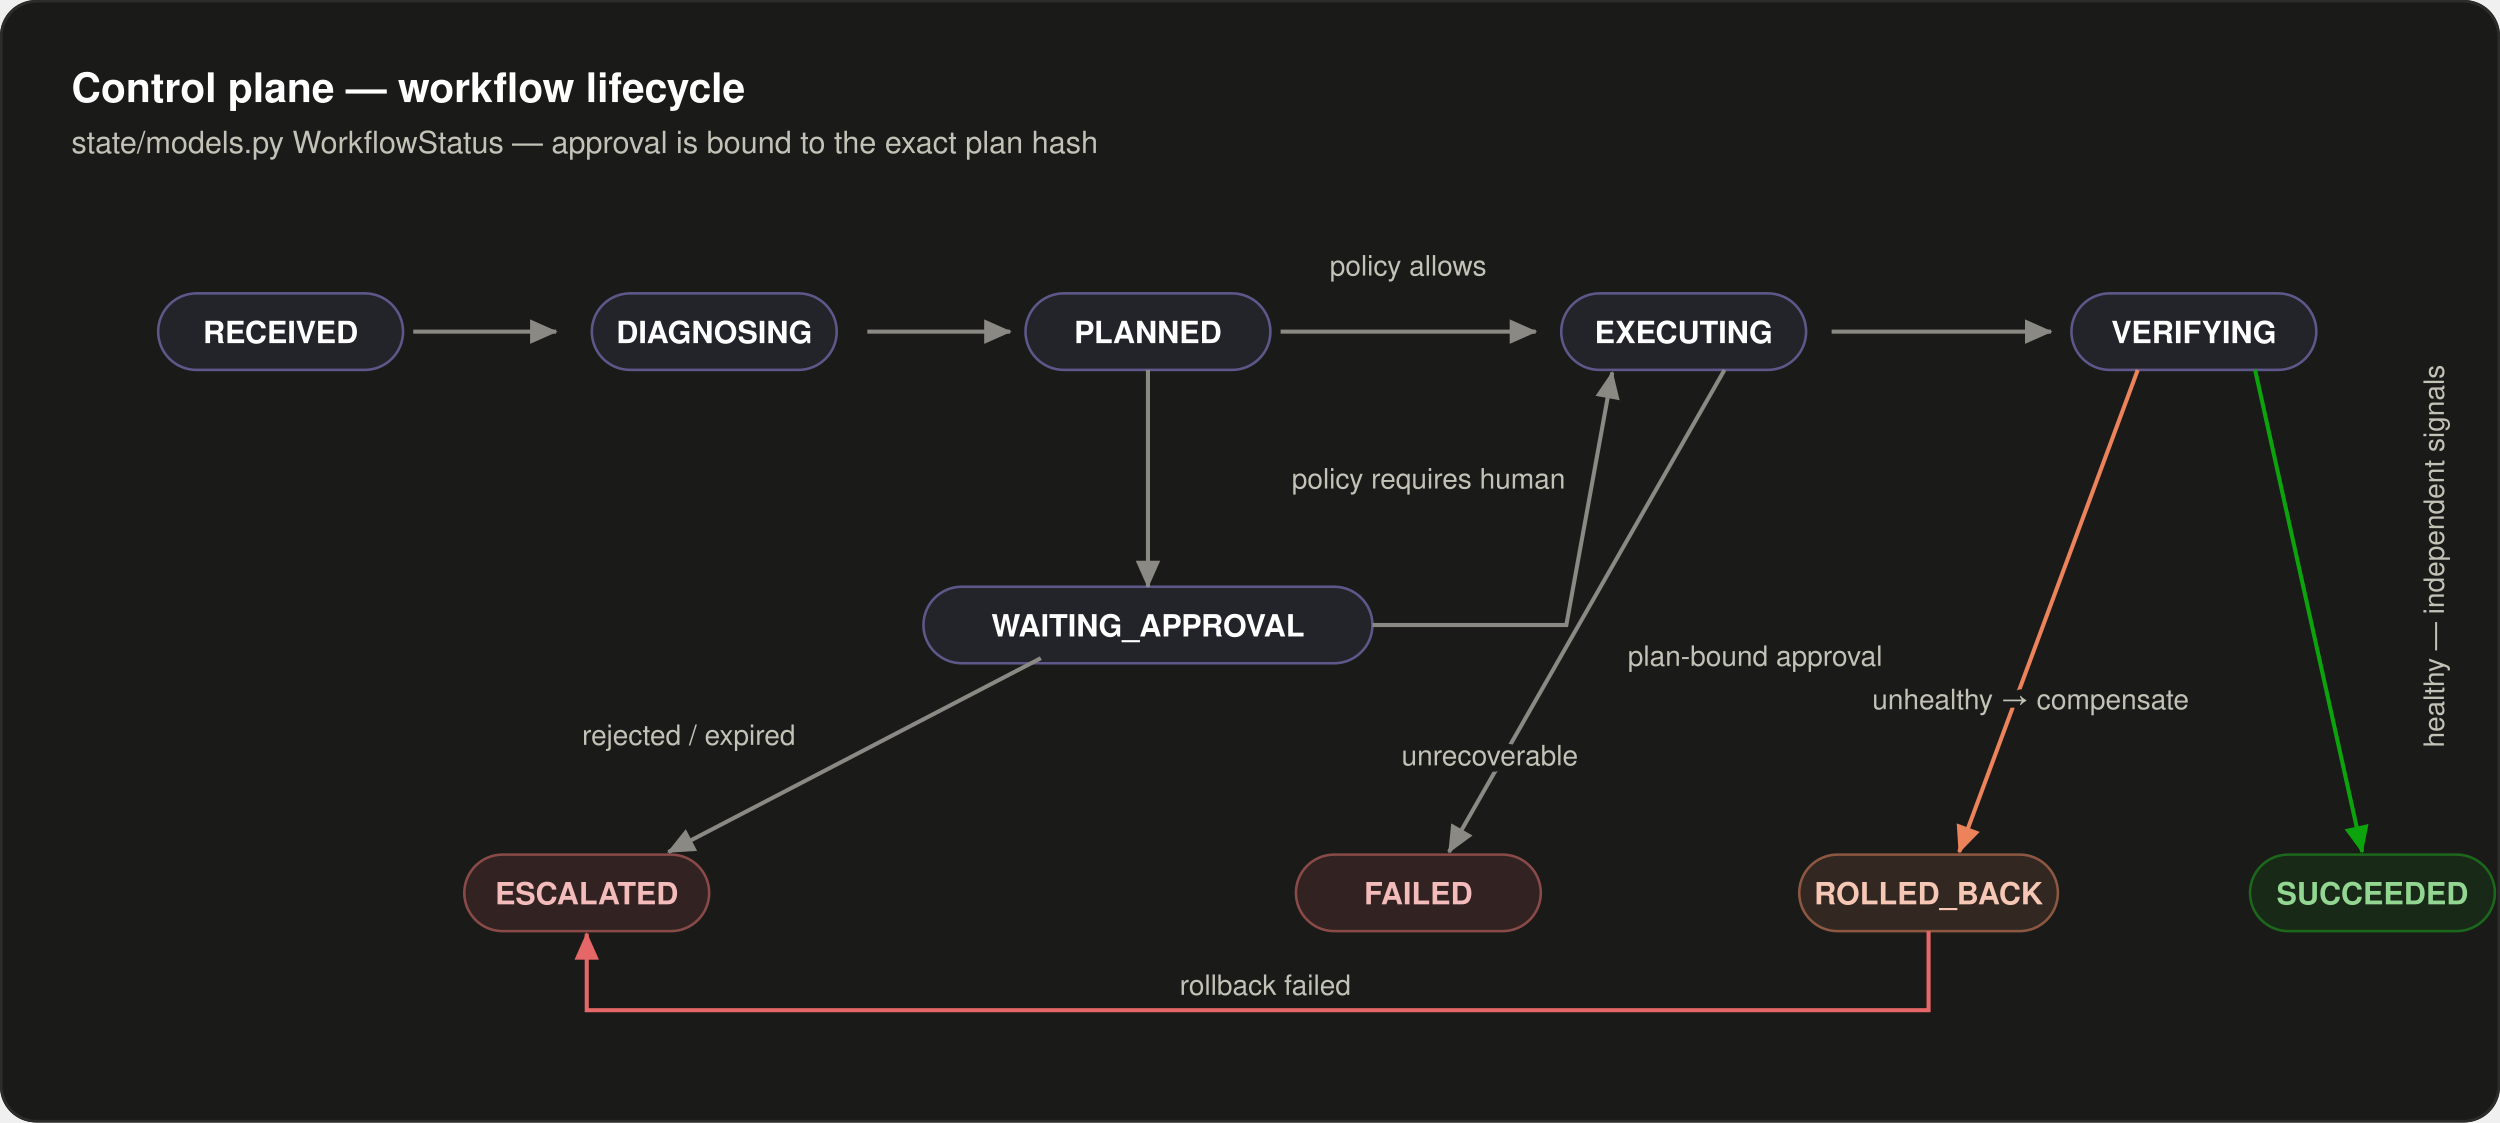
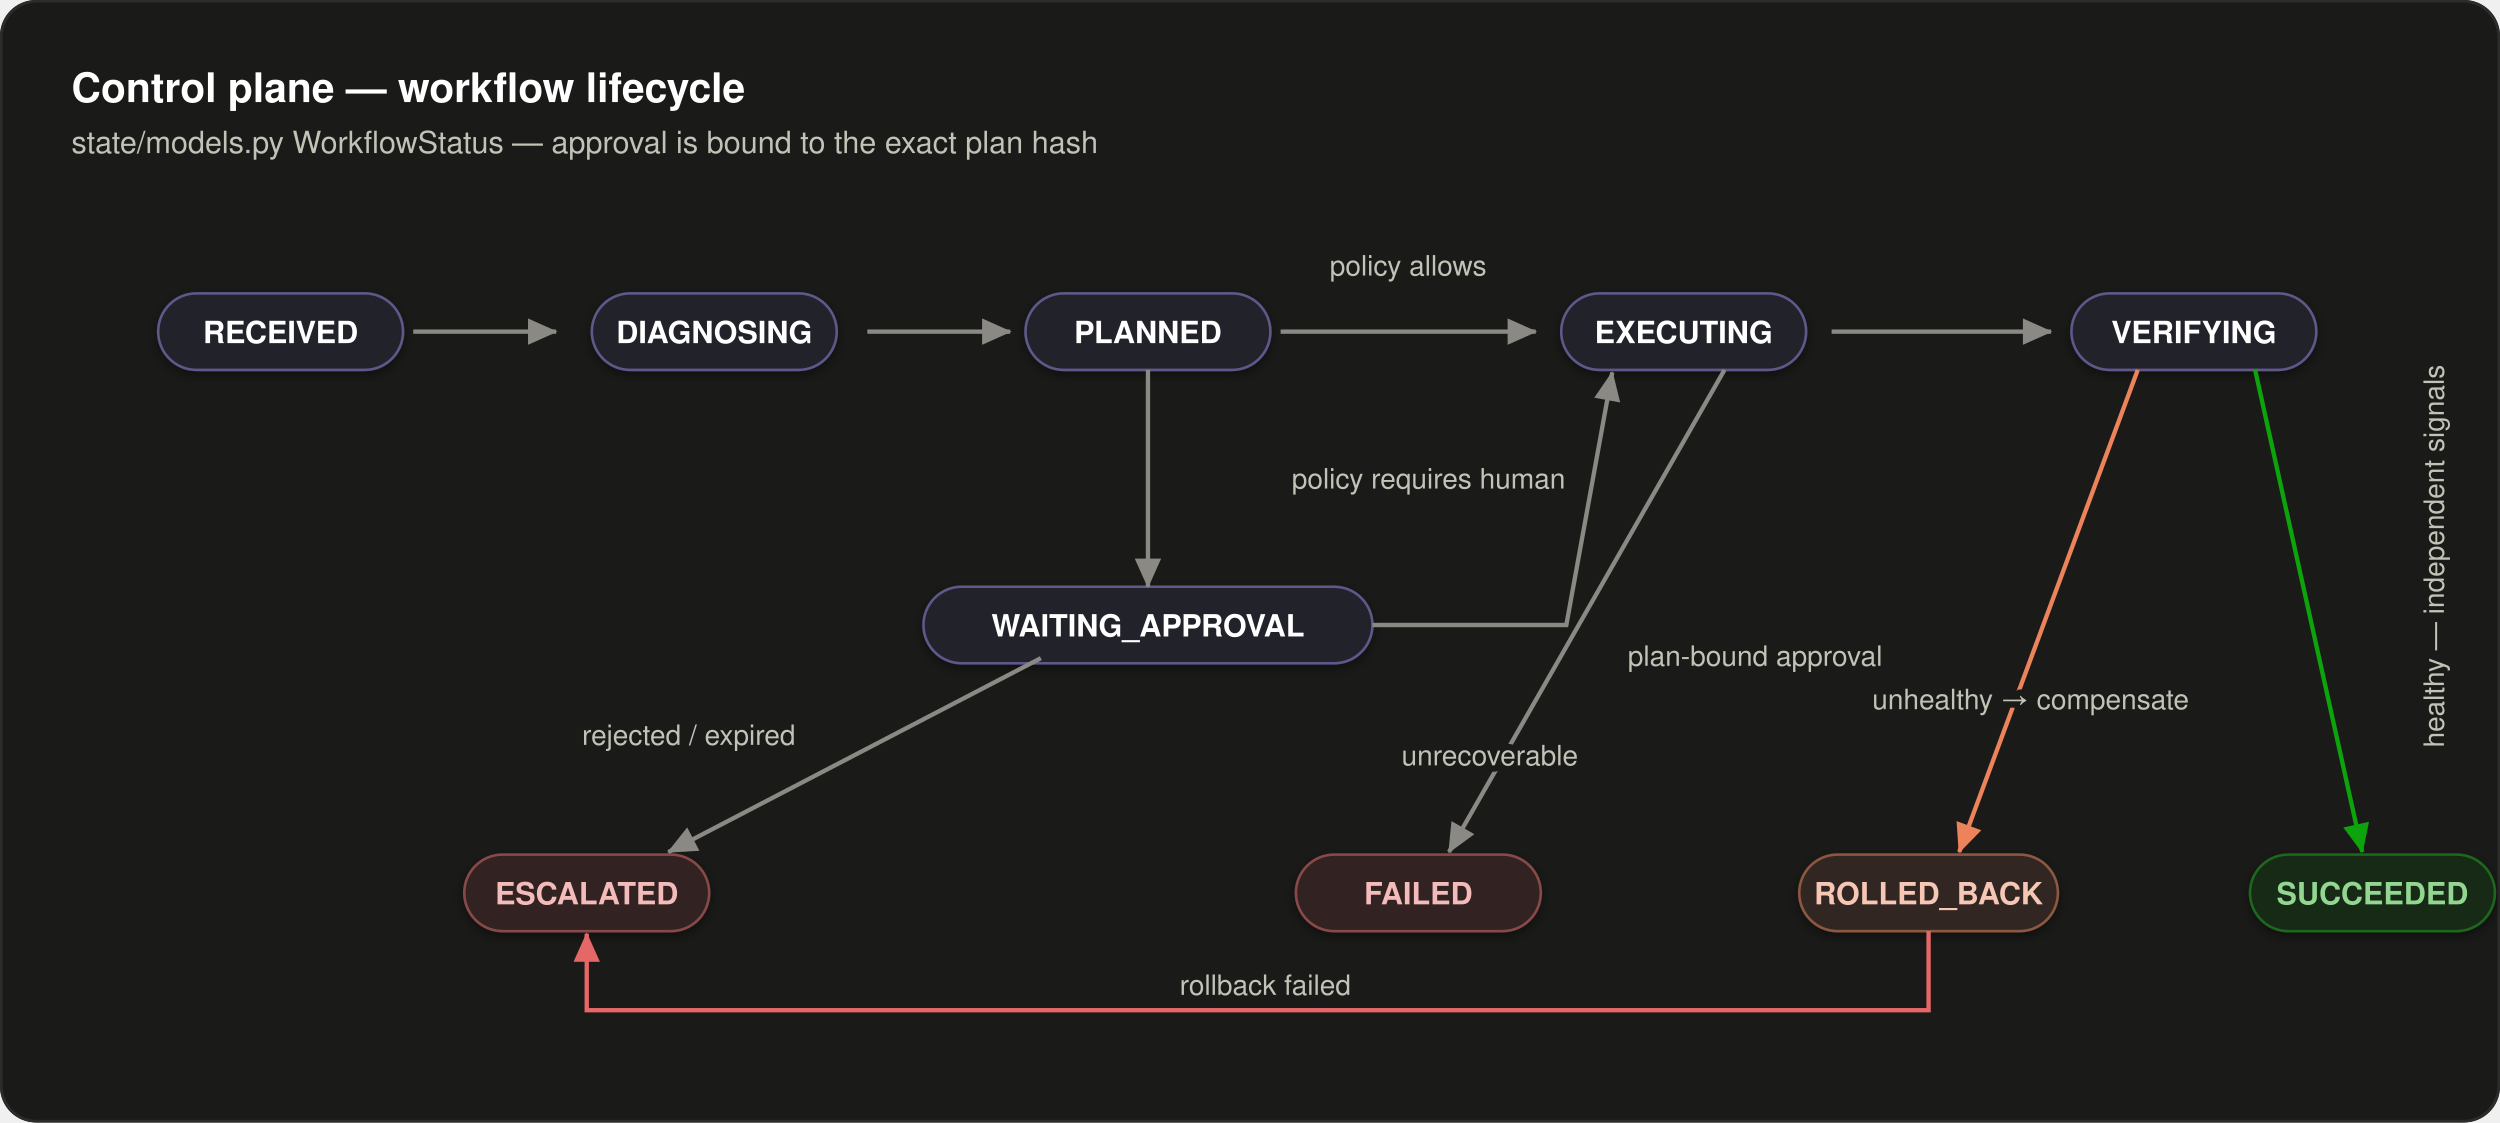
<svg xmlns="http://www.w3.org/2000/svg" viewBox="0 0 980 440" font-family="system-ui, -apple-system, 'Segoe UI', Helvetica, Arial, sans-serif" role="img" aria-label="Workflow lifecycle: plans wait on plan-bound approval; verification decides success, rollback or escalation">
  <defs>
-     <marker id="arrow-dark" viewBox="0 0 10 10" refX="8.5" refY="5" markerWidth="7.5" markerHeight="7.5" orient="auto-start-reverse">
-       <path d="M 0 1 L 9 5 L 0 9 z" fill="#8b8983" />
+     <filter id="soft-dark" x="-12%" y="-12%" width="124%" height="130%">
+       <feDropShadow dx="0" dy="1.5" stdDeviation="2.2" flood-color="#000000" flood-opacity="0.45" />
+     </filter>
+     <marker id="arrow-dark" viewBox="0 0 10 10" refX="8.6" refY="5" markerWidth="8" markerHeight="8" orient="auto-start-reverse">
+       <path d="M 0.5 1.2 L 9 5 L 0.5 8.8 z" fill="#8b8983" />
    </marker>
-     <marker id="arrow-good-dark" viewBox="0 0 10 10" refX="8.5" refY="5" markerWidth="7.5" markerHeight="7.5" orient="auto-start-reverse">
-       <path d="M 0 1 L 9 5 L 0 9 z" fill="#0ca30c" />
+     <marker id="arrow-good-dark" viewBox="0 0 10 10" refX="8.6" refY="5" markerWidth="8" markerHeight="8" orient="auto-start-reverse">
+       <path d="M 0.5 1.2 L 9 5 L 0.5 8.8 z" fill="#0ca30c" />
    </marker>
-     <marker id="arrow-bad-dark" viewBox="0 0 10 10" refX="8.5" refY="5" markerWidth="7.5" markerHeight="7.5" orient="auto-start-reverse">
-       <path d="M 0 1 L 9 5 L 0 9 z" fill="#e66767" />
+     <marker id="arrow-bad-dark" viewBox="0 0 10 10" refX="8.6" refY="5" markerWidth="8" markerHeight="8" orient="auto-start-reverse">
+       <path d="M 0.5 1.2 L 9 5 L 0.5 8.8 z" fill="#e66767" />
    </marker>
-     <marker id="arrow-warn-dark" viewBox="0 0 10 10" refX="8.5" refY="5" markerWidth="7.5" markerHeight="7.5" orient="auto-start-reverse">
-       <path d="M 0 1 L 9 5 L 0 9 z" fill="#ec835a" />
+     <marker id="arrow-warn-dark" viewBox="0 0 10 10" refX="8.6" refY="5" markerWidth="8" markerHeight="8" orient="auto-start-reverse">
+       <path d="M 0.5 1.2 L 9 5 L 0.5 8.8 z" fill="#ec835a" />
    </marker>
  </defs>
  <rect x="0" y="0" width="980" height="440" rx="14" fill="#1a1a19" />
  <rect x="0.5" y="0.5" width="979" height="439" rx="14" fill="none" stroke="#2c2c2a" stroke-width="1" />
  <text x="28" y="40" font-size="16" text-anchor="start" fill="#ffffff" font-weight="700">Control plane — workflow lifecycle</text>
  <text x="28" y="60" font-size="12" text-anchor="start" fill="#c3c2b7" font-weight="normal">state/models.py WorkflowStatus — approval is bound to the exact plan hash</text>
-   <rect x="62.0" y="115" width="96" height="30" rx="15" fill="#23232a" stroke="#5e588a" stroke-width="1" />
+   <rect x="62.0" y="115" width="96" height="30" rx="15" fill="#23232a" stroke="#5e588a" stroke-width="1" filter="url(#soft-dark)" />
  <text x="110" y="134.5" font-size="12" text-anchor="middle" fill="#ffffff" font-weight="600">RECEIVED</text>
-   <rect x="232.0" y="115" width="96" height="30" rx="15" fill="#23232a" stroke="#5e588a" stroke-width="1" />
+   <rect x="232.0" y="115" width="96" height="30" rx="15" fill="#23232a" stroke="#5e588a" stroke-width="1" filter="url(#soft-dark)" />
  <text x="280" y="134.5" font-size="12" text-anchor="middle" fill="#ffffff" font-weight="600">DIAGNOSING</text>
-   <rect x="402.0" y="115" width="96" height="30" rx="15" fill="#23232a" stroke="#5e588a" stroke-width="1" />
+   <rect x="402.0" y="115" width="96" height="30" rx="15" fill="#23232a" stroke="#5e588a" stroke-width="1" filter="url(#soft-dark)" />
  <text x="450" y="134.5" font-size="12" text-anchor="middle" fill="#ffffff" font-weight="600">PLANNED</text>
-   <rect x="612.0" y="115" width="96" height="30" rx="15" fill="#23232a" stroke="#5e588a" stroke-width="1" />
+   <rect x="612.0" y="115" width="96" height="30" rx="15" fill="#23232a" stroke="#5e588a" stroke-width="1" filter="url(#soft-dark)" />
  <text x="660" y="134.5" font-size="12" text-anchor="middle" fill="#ffffff" font-weight="600">EXECUTING</text>
-   <rect x="812.0" y="115" width="96" height="30" rx="15" fill="#23232a" stroke="#5e588a" stroke-width="1" />
+   <rect x="812.0" y="115" width="96" height="30" rx="15" fill="#23232a" stroke="#5e588a" stroke-width="1" filter="url(#soft-dark)" />
  <text x="860" y="134.5" font-size="12" text-anchor="middle" fill="#ffffff" font-weight="600">VERIFYING</text>
-   <path d="M 162 130 L 218 130" fill="none" stroke="#8b8983" stroke-width="1.6" marker-end="url(#arrow-dark)" />
-   <path d="M 340 130 L 396 130" fill="none" stroke="#8b8983" stroke-width="1.6" marker-end="url(#arrow-dark)" />
-   <path d="M 502 130 L 602 130" fill="none" stroke="#8b8983" stroke-width="1.6" marker-end="url(#arrow-dark)" />
+   <path d="M 162 130 L 218 130" fill="none" stroke="#8b8983" stroke-width="1.7" marker-end="url(#arrow-dark)" />
+   <path d="M 340 130 L 396 130" fill="none" stroke="#8b8983" stroke-width="1.7" marker-end="url(#arrow-dark)" />
+   <path d="M 502 130 L 602 130" fill="none" stroke="#8b8983" stroke-width="1.7" marker-end="url(#arrow-dark)" />
  <text x="552.0" y="108" font-size="11" text-anchor="middle" fill="#c3c2b7" font-weight="normal" paint-order="stroke" stroke="#1a1a19" stroke-width="5" stroke-linejoin="round">policy allows</text>
-   <path d="M 718 130 L 804 130" fill="none" stroke="#8b8983" stroke-width="1.6" marker-end="url(#arrow-dark)" />
-   <rect x="362.0" y="230" width="176" height="30" rx="15" fill="#23232a" stroke="#5e588a" stroke-width="1" />
+   <path d="M 718 130 L 804 130" fill="none" stroke="#8b8983" stroke-width="1.7" marker-end="url(#arrow-dark)" />
+   <rect x="362.0" y="230" width="176" height="30" rx="15" fill="#23232a" stroke="#5e588a" stroke-width="1" filter="url(#soft-dark)" />
  <text x="450" y="249.5" font-size="12" text-anchor="middle" fill="#ffffff" font-weight="600">WAITING_APPROVAL</text>
-   <path d="M 450 145 L 450 230" fill="none" stroke="#8b8983" stroke-width="1.6" marker-end="url(#arrow-dark)" />
+   <path d="M 450 145 L 450 230" fill="none" stroke="#8b8983" stroke-width="1.7" marker-end="url(#arrow-dark)" />
  <text x="560" y="191.5" font-size="11" text-anchor="middle" fill="#c3c2b7" font-weight="normal" paint-order="stroke" stroke="#1a1a19" stroke-width="5" stroke-linejoin="round">policy requires human</text>
-   <path d="M 538 245 L 614 245 L 632 146" fill="none" stroke="#8b8983" stroke-width="1.6" marker-end="url(#arrow-dark)" />
+   <path d="M 538 245 L 614 245 L 632 146" fill="none" stroke="#8b8983" stroke-width="1.7" marker-end="url(#arrow-dark)" />
  <text x="688" y="261" font-size="11" text-anchor="middle" fill="#c3c2b7" font-weight="normal" paint-order="stroke" stroke="#1a1a19" stroke-width="5" stroke-linejoin="round">plan-bound approval</text>
-   <rect x="182.0" y="335" width="96" height="30" rx="15" fill="#322322" stroke="#894a48" stroke-width="1" />
+   <rect x="182.0" y="335" width="96" height="30" rx="15" fill="#322322" stroke="#894a48" stroke-width="1" filter="url(#soft-dark)" />
  <text x="230" y="354.5" font-size="12" text-anchor="middle" fill="#f4bbbb" font-weight="600">ESCALATED</text>
-   <rect x="508.0" y="335" width="96" height="30" rx="15" fill="#322322" stroke="#894a48" stroke-width="1" />
+   <rect x="508.0" y="335" width="96" height="30" rx="15" fill="#322322" stroke="#894a48" stroke-width="1" filter="url(#soft-dark)" />
  <text x="556" y="354.5" font-size="12" text-anchor="middle" fill="#f4bbbb" font-weight="600">FAILED</text>
-   <rect x="705.3" y="335" width="101.4" height="30" rx="15" fill="#332721" stroke="#8c5842" stroke-width="1" />
+   <rect x="705.3" y="335" width="101.4" height="30" rx="15" fill="#332721" stroke="#8c5842" stroke-width="1" filter="url(#soft-dark)" />
  <text x="756" y="354.5" font-size="12" text-anchor="middle" fill="#f6c7b5" font-weight="600">ROLLED_BACK</text>
-   <rect x="882.0" y="335" width="96" height="30" rx="15" fill="#182a17" stroke="#1c681b" stroke-width="1" />
+   <rect x="882.0" y="335" width="96" height="30" rx="15" fill="#182a17" stroke="#1c681b" stroke-width="1" filter="url(#soft-dark)" />
  <text x="930" y="354.5" font-size="12" text-anchor="middle" fill="#92d692" font-weight="600">SUCCEEDED</text>
-   <path d="M 408 258 L 262 334" fill="none" stroke="#8b8983" stroke-width="1.6" marker-end="url(#arrow-dark)" />
+   <path d="M 408 258 L 262 334" fill="none" stroke="#8b8983" stroke-width="1.7" marker-end="url(#arrow-dark)" />
  <text x="270" y="292" font-size="11" text-anchor="middle" fill="#c3c2b7" font-weight="normal" paint-order="stroke" stroke="#1a1a19" stroke-width="5" stroke-linejoin="round">rejected / expired</text>
-   <path d="M 676 145 L 568 334" fill="none" stroke="#8b8983" stroke-width="1.6" marker-end="url(#arrow-dark)" />
+   <path d="M 676 145 L 568 334" fill="none" stroke="#8b8983" stroke-width="1.7" marker-end="url(#arrow-dark)" />
  <text x="584" y="300" font-size="11" text-anchor="middle" fill="#c3c2b7" font-weight="normal" paint-order="stroke" stroke="#1a1a19" stroke-width="5" stroke-linejoin="round">unrecoverable</text>
-   <path d="M 838 145 L 768 334" fill="none" stroke="#ec835a" stroke-width="1.6" marker-end="url(#arrow-warn-dark)" />
+   <path d="M 838 145 L 768 334" fill="none" stroke="#ec835a" stroke-width="1.7" marker-end="url(#arrow-warn-dark)" />
  <text x="796" y="278" font-size="11" text-anchor="middle" fill="#c3c2b7" font-weight="normal" paint-order="stroke" stroke="#1a1a19" stroke-width="5" stroke-linejoin="round">unhealthy → compensate</text>
-   <path d="M 884 145 L 926 334" fill="none" stroke="#0ca30c" stroke-width="1.6" marker-end="url(#arrow-good-dark)" />
+   <path d="M 884 145 L 926 334" fill="none" stroke="#0ca30c" stroke-width="1.7" marker-end="url(#arrow-good-dark)" />
  <text x="958" y="218" font-size="11" text-anchor="middle" fill="#c3c2b7" transform="rotate(-90 958 218)" paint-order="stroke" stroke="#1a1a19" stroke-width="5" stroke-linejoin="round">healthy — independent signals</text>
-   <path d="M 756 365 L 756 396 L 230 396 L 230 366" fill="none" stroke="#e66767" stroke-width="1.6" marker-end="url(#arrow-bad-dark)" />
+   <path d="M 756 365 L 756 396 L 230 396 L 230 366" fill="none" stroke="#e66767" stroke-width="1.7" marker-end="url(#arrow-bad-dark)" />
  <text x="496" y="390" font-size="11" text-anchor="middle" fill="#c3c2b7" font-weight="normal" paint-order="stroke" stroke="#1a1a19" stroke-width="5" stroke-linejoin="round">rollback failed</text>
</svg>
